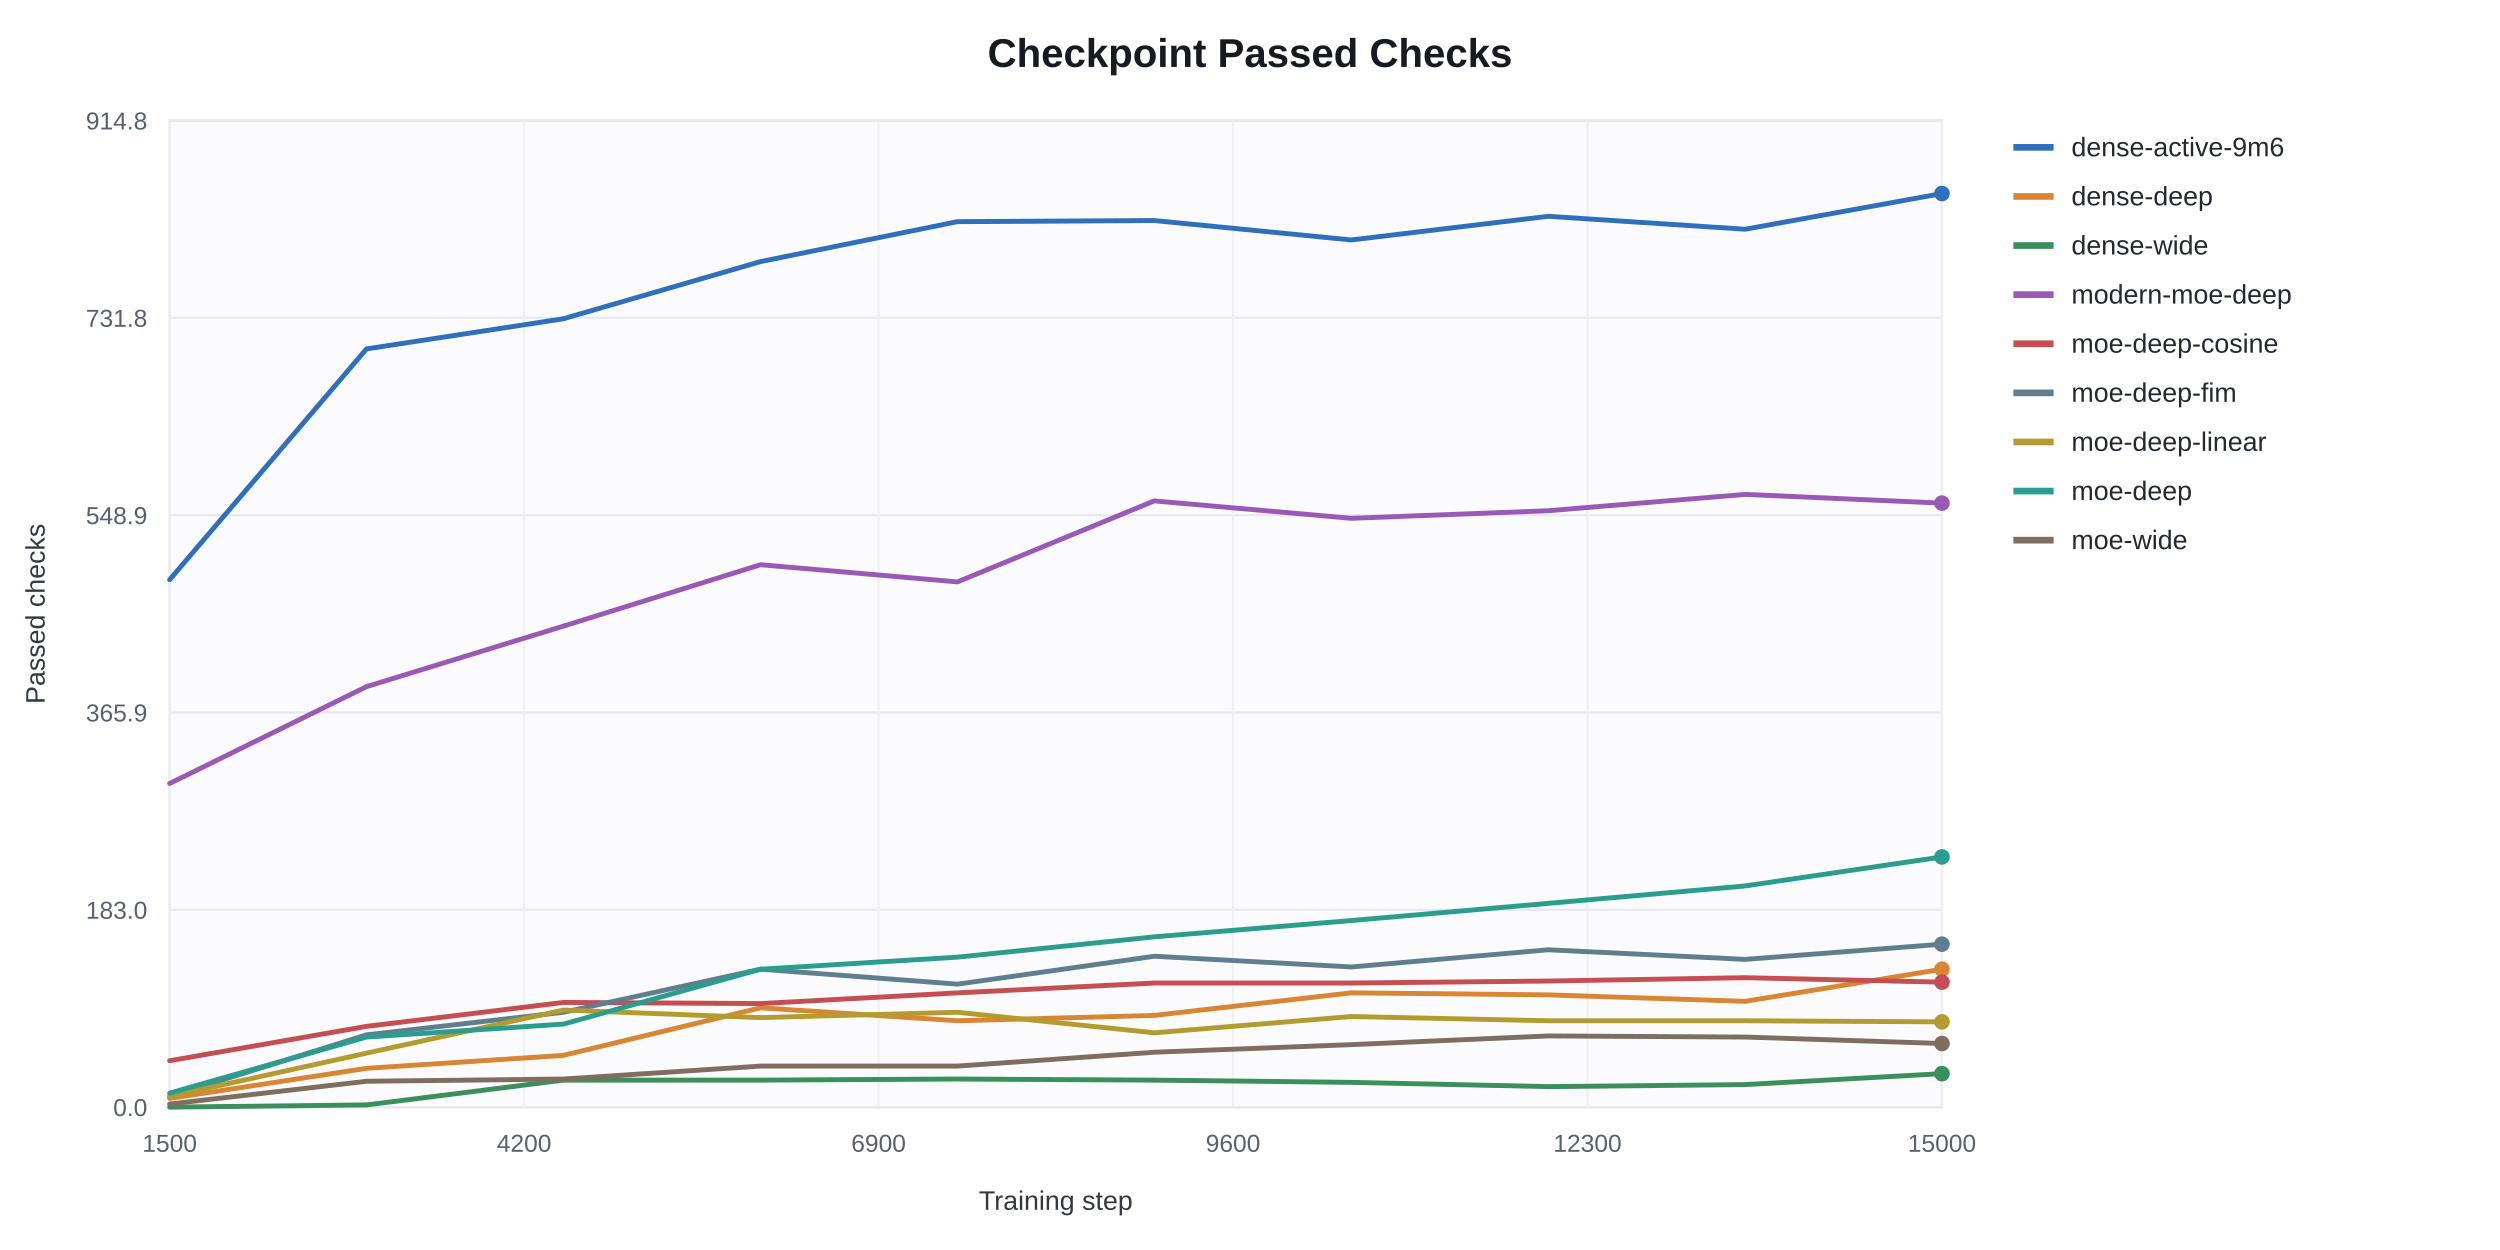
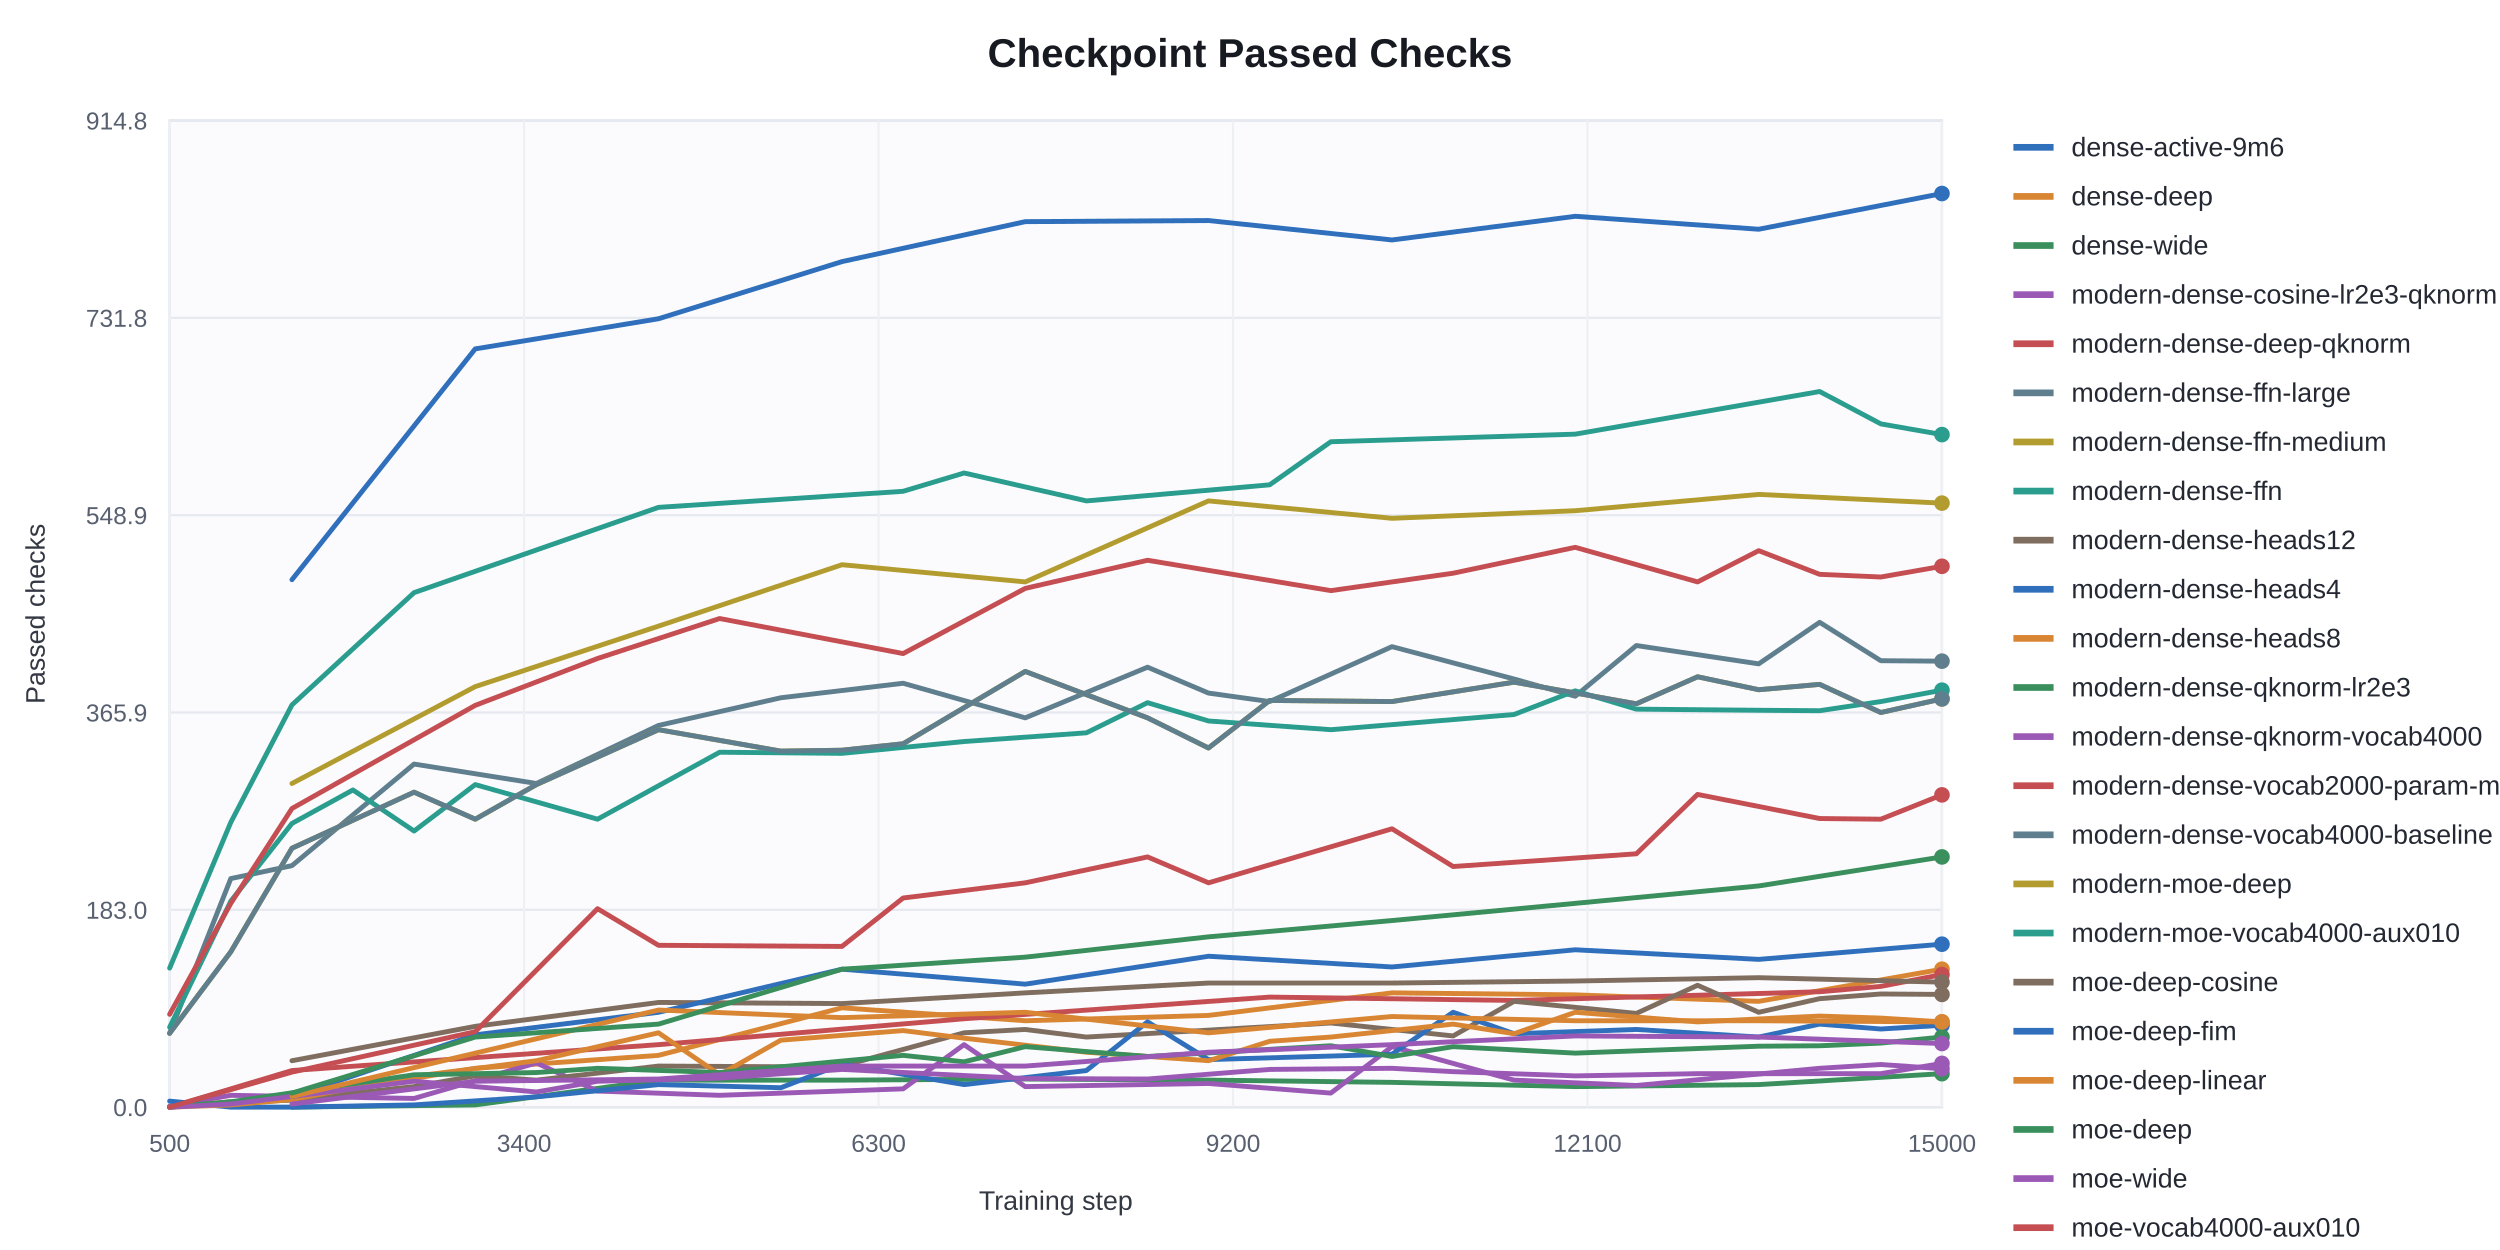
<svg xmlns="http://www.w3.org/2000/svg" width="1120" height="560" viewBox="0 0 1120 560" role="img">
  <style>
.title { font: 700 18px Arial, sans-serif; fill: #171a20; }
.axis-label { font: 12px Arial, sans-serif; fill: #333843; }
.tick { font: 11px Arial, sans-serif; fill: #586070; }
.legend { font: 12px Arial, sans-serif; fill: #232832; }
.point-label { font: 10px Arial, sans-serif; fill: #20242c; }
.x-label { font: 10px Arial, sans-serif; fill: #20242c; }
</style>
  <rect x="0" y="0" width="1120" height="560" fill="#ffffff" />
  <text x="560.0" y="30" text-anchor="middle" class="title">Checkpoint Passed Checks</text>
  <rect x="76" y="54" width="794" height="442" fill="#fbfbfd" stroke="#d5d9e2" />
  <text x="473.0" y="542" text-anchor="middle" class="axis-label">Training step</text>
  <text x="20" y="275.0" text-anchor="middle" class="axis-label" transform="rotate(-90 20 275.0)">Passed checks</text>
  <line x1="76" y1="496.0" x2="870" y2="496.0" stroke="#e6e9ef" stroke-width="1" />
  <text x="66" y="500.0" text-anchor="end" class="tick">0.0</text>
  <line x1="76" y1="407.6" x2="870" y2="407.6" stroke="#e6e9ef" stroke-width="1" />
  <text x="66" y="411.6" text-anchor="end" class="tick">183.0</text>
  <line x1="76" y1="319.2" x2="870" y2="319.2" stroke="#e6e9ef" stroke-width="1" />
  <text x="66" y="323.2" text-anchor="end" class="tick">365.9</text>
  <line x1="76" y1="230.8" x2="870" y2="230.8" stroke="#e6e9ef" stroke-width="1" />
  <text x="66" y="234.8" text-anchor="end" class="tick">548.9</text>
  <line x1="76" y1="142.4" x2="870" y2="142.4" stroke="#e6e9ef" stroke-width="1" />
  <text x="66" y="146.4" text-anchor="end" class="tick">731.8</text>
  <line x1="76" y1="54.0" x2="870" y2="54.0" stroke="#e6e9ef" stroke-width="1" />
  <text x="66" y="58.0" text-anchor="end" class="tick">914.8</text>
  <line x1="76.0" y1="54" x2="76.0" y2="496" stroke="#eef0f4" stroke-width="1" />
-   <text x="76.0" y="516" text-anchor="middle" class="tick">1500</text>
+   <text x="76.0" y="516" text-anchor="middle" class="tick">500</text>
  <line x1="234.8" y1="54" x2="234.8" y2="496" stroke="#eef0f4" stroke-width="1" />
-   <text x="234.8" y="516" text-anchor="middle" class="tick">4200</text>
+   <text x="234.8" y="516" text-anchor="middle" class="tick">3400</text>
  <line x1="393.6" y1="54" x2="393.6" y2="496" stroke="#eef0f4" stroke-width="1" />
-   <text x="393.6" y="516" text-anchor="middle" class="tick">6900</text>
+   <text x="393.6" y="516" text-anchor="middle" class="tick">6300</text>
  <line x1="552.4" y1="54" x2="552.4" y2="496" stroke="#eef0f4" stroke-width="1" />
-   <text x="552.4" y="516" text-anchor="middle" class="tick">9600</text>
+   <text x="552.4" y="516" text-anchor="middle" class="tick">9200</text>
  <line x1="711.2" y1="54" x2="711.2" y2="496" stroke="#eef0f4" stroke-width="1" />
-   <text x="711.2" y="516" text-anchor="middle" class="tick">12300</text>
+   <text x="711.2" y="516" text-anchor="middle" class="tick">12100</text>
  <line x1="870.0" y1="54" x2="870.0" y2="496" stroke="#eef0f4" stroke-width="1" />
  <text x="870.0" y="516" text-anchor="middle" class="tick">15000</text>
-   <polyline points="76.0,259.7 164.2,156.3 252.4,142.8 340.7,117.2 428.9,99.3 517.1,98.8 605.3,107.5 693.6,96.9 781.8,102.7 870.0,86.7" fill="none" stroke="#2f6fbb" stroke-width="2.2" stroke-linejoin="round" stroke-linecap="round" />
+   <polyline points="130.8,259.7 212.9,156.3 295.0,142.8 377.2,117.2 459.3,99.3 541.4,98.8 623.6,107.5 705.7,96.9 787.9,102.7 870.0,86.7" fill="none" stroke="#2f6fbb" stroke-width="2.2" stroke-linejoin="round" stroke-linecap="round" />
  <circle cx="870.0" cy="86.7" r="3.5" fill="#2f6fbb" />
  <line x1="902" y1="66" x2="920" y2="66" stroke="#2f6fbb" stroke-width="3" />
  <text x="928" y="70" class="legend">dense-active-9m6</text>
-   <polyline points="76.0,492.1 164.2,478.6 252.4,472.8 340.7,451.5 428.9,457.3 517.1,454.9 605.3,444.8 693.6,445.7 781.8,448.6 870.0,434.2" fill="none" stroke="#d98634" stroke-width="2.2" stroke-linejoin="round" stroke-linecap="round" />
+   <polyline points="130.8,492.1 212.9,478.6 295.0,472.8 377.2,451.5 459.3,457.3 541.4,454.9 623.6,444.8 705.7,445.7 787.9,448.6 870.0,434.2" fill="none" stroke="#d98634" stroke-width="2.2" stroke-linejoin="round" stroke-linecap="round" />
  <circle cx="870.0" cy="434.2" r="3.5" fill="#d98634" />
  <line x1="902" y1="88" x2="920" y2="88" stroke="#d98634" stroke-width="3" />
  <text x="928" y="92" class="legend">dense-deep</text>
-   <polyline points="76.0,496.0 164.2,495.0 252.4,483.9 340.7,483.9 428.9,483.4 517.1,483.9 605.3,484.9 693.6,486.8 781.8,485.9 870.0,481.0" fill="none" stroke="#3a8f5c" stroke-width="2.2" stroke-linejoin="round" stroke-linecap="round" />
+   <polyline points="130.8,496.0 212.9,495.0 295.0,483.9 377.2,483.9 459.3,483.4 541.4,483.9 623.6,484.9 705.7,486.8 787.9,485.9 870.0,481.0" fill="none" stroke="#3a8f5c" stroke-width="2.2" stroke-linejoin="round" stroke-linecap="round" />
  <circle cx="870.0" cy="481.0" r="3.5" fill="#3a8f5c" />
  <line x1="902" y1="110" x2="920" y2="110" stroke="#3a8f5c" stroke-width="3" />
  <text x="928" y="114" class="legend">dense-wide</text>
-   <polyline points="76.0,351.0 164.2,307.6 252.4,280.5 340.7,253.0 428.9,260.7 517.1,224.4 605.3,232.2 693.6,228.8 781.8,221.5 870.0,225.4" fill="none" stroke="#9b59b6" stroke-width="2.2" stroke-linejoin="round" stroke-linecap="round" />
-   <circle cx="870.0" cy="225.4" r="3.5" fill="#9b59b6" />
+   <polyline points="76.0,495.5 103.4,490.7 185.5,492.1 240.3,476.2 267.7,488.8 322.4,490.7 404.6,487.8 431.9,468.0 459.3,486.8 541.4,485.4 596.2,489.7 623.6,468.9 678.3,483.9 733.1,486.3 815.2,478.6 842.6,476.9 870.0,478.8" fill="none" stroke="#9b59b6" stroke-width="2.2" stroke-linejoin="round" stroke-linecap="round" />
+   <circle cx="870.0" cy="478.8" r="3.5" fill="#9b59b6" />
  <line x1="902" y1="132" x2="920" y2="132" stroke="#9b59b6" stroke-width="3" />
-   <text x="928" y="136" class="legend">modern-moe-deep</text>
-   <polyline points="76.0,475.2 164.2,459.8 252.4,449.1 340.7,449.6 428.9,444.8 517.1,440.4 605.3,440.4 693.6,439.5 781.8,438.0 870.0,440.0" fill="none" stroke="#c44e52" stroke-width="2.2" stroke-linejoin="round" stroke-linecap="round" />
-   <circle cx="870.0" cy="440.0" r="3.5" fill="#c44e52" />
+   <text x="928" y="136" class="legend">modern-dense-cosine-lr2e3-qknorm</text>
+   <polyline points="76.0,496.0 130.8,479.6 295.0,468.0 431.9,456.4 568.8,446.7 678.3,448.2 815.2,444.3 842.6,441.9 870.0,436.6" fill="none" stroke="#c44e52" stroke-width="2.2" stroke-linejoin="round" stroke-linecap="round" />
+   <circle cx="870.0" cy="436.6" r="3.5" fill="#c44e52" />
  <line x1="902" y1="154" x2="920" y2="154" stroke="#c44e52" stroke-width="3" />
-   <text x="928" y="158" class="legend">moe-deep-cosine</text>
-   <polyline points="76.0,491.2 164.2,463.6 252.4,453.5 340.7,434.2 428.9,440.9 517.1,428.4 605.3,433.2 693.6,425.5 781.8,429.8 870.0,423.0" fill="none" stroke="#5f7f8f" stroke-width="2.2" stroke-linejoin="round" stroke-linecap="round" />
-   <circle cx="870.0" cy="423.0" r="3.5" fill="#5f7f8f" />
+   <text x="928" y="158" class="legend">modern-dense-deep-qknorm</text>
+   <polyline points="76.0,462.9 103.4,393.6 130.8,387.8 185.5,342.3 240.3,351.0 295.0,325.0 349.8,312.6 404.6,306.1 459.3,321.6 514.1,298.9 541.4,310.5 568.8,314.3 623.6,289.7 678.3,304.2 705.7,311.9 733.1,289.2 787.9,297.4 815.2,278.8 842.6,296.0 870.0,296.2" fill="none" stroke="#5f7f8f" stroke-width="2.2" stroke-linejoin="round" stroke-linecap="round" />
+   <circle cx="870.0" cy="296.2" r="3.5" fill="#5f7f8f" />
  <line x1="902" y1="176" x2="920" y2="176" stroke="#5f7f8f" stroke-width="3" />
-   <text x="928" y="180" class="legend">moe-deep-fim</text>
-   <polyline points="76.0,491.2 164.2,471.8 252.4,452.5 340.7,455.9 428.9,453.5 517.1,462.7 605.3,455.4 693.6,457.3 781.8,457.3 870.0,457.8" fill="none" stroke="#b39c2f" stroke-width="2.2" stroke-linejoin="round" stroke-linecap="round" />
-   <circle cx="870.0" cy="457.8" r="3.5" fill="#b39c2f" />
+   <text x="928" y="180" class="legend">modern-dense-ffn-large</text>
+   <polyline points="76.0,462.9 103.4,426.4 130.8,380.0 185.5,354.9 212.9,367.0 240.3,351.5 295.0,326.9 349.8,336.5 377.2,336.1 404.6,333.2 459.3,300.8 514.1,321.6 541.4,335.1 568.8,313.8 623.6,314.3 678.3,305.6 733.1,315.3 760.5,303.2 787.9,309.0 815.2,306.6 842.6,319.2 870.0,313.1" fill="none" stroke="#b39c2f" stroke-width="2.2" stroke-linejoin="round" stroke-linecap="round" />
+   <circle cx="870.0" cy="313.1" r="3.5" fill="#b39c2f" />
  <line x1="902" y1="198" x2="920" y2="198" stroke="#b39c2f" stroke-width="3" />
-   <text x="928" y="202" class="legend">moe-deep-linear</text>
-   <polyline points="76.0,489.7 164.2,464.6 252.4,458.8 340.7,434.2 428.9,428.8 517.1,419.7 605.3,412.4 693.6,404.7 781.8,396.9 870.0,383.9" fill="none" stroke="#2a9d8f" stroke-width="2.2" stroke-linejoin="round" stroke-linecap="round" />
-   <circle cx="870.0" cy="383.9" r="3.5" fill="#2a9d8f" />
+   <text x="928" y="202" class="legend">modern-dense-ffn-medium</text>
+   <polyline points="76.0,460.2 103.4,403.7 130.8,368.9 158.1,353.9 185.5,372.3 212.9,351.5 267.7,367.0 322.4,337.0 377.2,337.5 431.9,332.2 486.7,328.3 514.1,314.8 541.4,323.0 596.2,326.9 678.3,320.1 705.7,309.5 733.1,317.7 787.9,318.2 815.2,318.4 842.6,314.3 870.0,309.2" fill="none" stroke="#2a9d8f" stroke-width="2.2" stroke-linejoin="round" stroke-linecap="round" />
+   <circle cx="870.0" cy="309.2" r="3.5" fill="#2a9d8f" />
  <line x1="902" y1="220" x2="920" y2="220" stroke="#2a9d8f" stroke-width="3" />
-   <text x="928" y="224" class="legend">moe-deep</text>
-   <polyline points="76.0,494.6 164.2,484.4 252.4,483.4 340.7,477.6 428.9,477.6 517.1,471.4 605.3,468.0 693.6,464.1 781.8,464.6 870.0,467.5" fill="none" stroke="#7f6d5f" stroke-width="2.2" stroke-linejoin="round" stroke-linecap="round" />
-   <circle cx="870.0" cy="467.5" r="3.5" fill="#7f6d5f" />
+   <text x="928" y="224" class="legend">modern-dense-ffn</text>
+   <polyline points="76.0,496.0 103.4,493.6 130.8,492.9 158.1,489.7 185.5,486.8 212.9,482.0 240.3,483.9 295.0,477.6 349.8,477.9 377.2,477.6 431.9,462.7 459.3,461.2 486.7,464.6 541.4,461.5 596.2,458.3 651.0,464.1 678.3,448.6 733.1,454.0 760.5,441.4 787.9,453.5 815.2,447.4 842.6,445.3 870.0,445.5" fill="none" stroke="#7f6d5f" stroke-width="2.2" stroke-linejoin="round" stroke-linecap="round" />
+   <circle cx="870.0" cy="445.5" r="3.5" fill="#7f6d5f" />
  <line x1="902" y1="242" x2="920" y2="242" stroke="#7f6d5f" stroke-width="3" />
-   <text x="928" y="246" class="legend">moe-wide</text>
+   <text x="928" y="246" class="legend">modern-dense-heads12</text>
+   <polyline points="76.0,493.3 103.4,496.0 130.8,496.0 185.5,495.0 240.3,491.4 295.0,485.9 349.8,487.3 377.2,476.7 431.9,485.9 486.7,479.6 514.1,457.8 541.4,474.7 623.6,472.3 651.0,453.5 678.3,463.1 733.1,461.2 787.9,464.6 815.2,458.8 842.6,461.0 870.0,459.3" fill="none" stroke="#2f6fbb" stroke-width="2.2" stroke-linejoin="round" stroke-linecap="round" />
+   <circle cx="870.0" cy="459.3" r="3.5" fill="#2f6fbb" />
+   <line x1="902" y1="264" x2="920" y2="264" stroke="#2f6fbb" stroke-width="3" />
+   <text x="928" y="268" class="legend">modern-dense-heads4</text>
+   <polyline points="76.0,496.0 103.4,495.0 130.8,492.6 185.5,482.2 240.3,475.2 295.0,462.7 322.4,481.5 349.8,466.0 404.6,461.7 431.9,465.1 486.7,471.4 541.4,475.2 568.8,466.5 596.2,464.6 651.0,458.8 678.3,463.1 705.7,453.5 760.5,457.8 815.2,455.2 842.6,456.1 870.0,457.8" fill="none" stroke="#d98634" stroke-width="2.2" stroke-linejoin="round" stroke-linecap="round" />
+   <circle cx="870.0" cy="457.8" r="3.5" fill="#d98634" />
+   <line x1="902" y1="286" x2="920" y2="286" stroke="#d98634" stroke-width="3" />
+   <text x="928" y="290" class="legend">modern-dense-heads8</text>
+   <polyline points="76.0,496.0 103.4,493.6 185.5,481.5 240.3,480.5 267.7,478.6 322.4,480.5 404.6,472.8 431.9,475.7 459.3,468.9 514.1,473.3 596.2,468.5 623.6,473.3 651.0,468.9 705.7,471.8 787.9,468.7 815.2,468.5 842.6,467.3 870.0,464.6" fill="none" stroke="#3a8f5c" stroke-width="2.2" stroke-linejoin="round" stroke-linecap="round" />
+   <circle cx="870.0" cy="464.6" r="3.5" fill="#3a8f5c" />
+   <line x1="902" y1="308" x2="920" y2="308" stroke="#3a8f5c" stroke-width="3" />
+   <text x="928" y="312" class="legend">modern-dense-qknorm-lr2e3</text>
+   <polyline points="76.0,496.0 103.4,494.6 185.5,484.4 240.3,489.2 267.7,484.4 322.4,483.0 377.2,479.1 459.3,483.2 514.1,483.4 568.8,479.1 623.6,478.6 651.0,480.1 705.7,482.0 760.5,481.0 815.2,481.0 842.6,481.0 870.0,476.4" fill="none" stroke="#9b59b6" stroke-width="2.2" stroke-linejoin="round" stroke-linecap="round" />
+   <circle cx="870.0" cy="476.4" r="3.5" fill="#9b59b6" />
+   <line x1="902" y1="330" x2="920" y2="330" stroke="#9b59b6" stroke-width="3" />
+   <text x="928" y="334" class="legend">modern-dense-qknorm-vocab4000</text>
+   <polyline points="76.0,454.4 103.4,404.7 130.8,362.2 212.9,316.0 267.7,295.0 322.4,277.1 404.6,292.8 459.3,263.6 514.1,251.0 596.2,264.6 651.0,256.8 705.7,245.2 760.5,260.7 787.9,246.7 815.2,257.3 842.6,258.5 870.0,253.7" fill="none" stroke="#c44e52" stroke-width="2.2" stroke-linejoin="round" stroke-linecap="round" />
+   <circle cx="870.0" cy="253.7" r="3.5" fill="#c44e52" />
+   <line x1="902" y1="352" x2="920" y2="352" stroke="#c44e52" stroke-width="3" />
+   <text x="928" y="356" class="legend">modern-dense-vocab2000-param-match</text>
+   <polyline points="76.0,462.9 103.4,426.4 130.8,380.0 185.5,354.9 212.9,367.0 240.3,351.5 295.0,326.9 349.8,336.5 377.2,336.1 404.6,333.2 459.3,300.8 514.1,321.6 541.4,335.1 568.8,313.8 623.6,314.3 678.3,305.6 733.1,315.3 760.5,303.2 787.9,309.0 815.2,306.6 842.6,319.2 870.0,313.1" fill="none" stroke="#5f7f8f" stroke-width="2.2" stroke-linejoin="round" stroke-linecap="round" />
+   <circle cx="870.0" cy="313.1" r="3.5" fill="#5f7f8f" />
+   <line x1="902" y1="374" x2="920" y2="374" stroke="#5f7f8f" stroke-width="3" />
+   <text x="928" y="378" class="legend">modern-dense-vocab4000-baseline</text>
+   <polyline points="130.8,351.0 212.9,307.6 295.0,280.5 377.2,253.0 459.3,260.7 541.4,224.4 623.6,232.2 705.7,228.8 787.9,221.5 870.0,225.4" fill="none" stroke="#b39c2f" stroke-width="2.2" stroke-linejoin="round" stroke-linecap="round" />
+   <circle cx="870.0" cy="225.4" r="3.5" fill="#b39c2f" />
+   <line x1="902" y1="396" x2="920" y2="396" stroke="#b39c2f" stroke-width="3" />
+   <text x="928" y="400" class="legend">modern-moe-deep</text>
+   <polyline points="76.0,433.7 103.4,368.4 130.8,315.8 185.5,265.5 295.0,227.3 404.6,220.1 431.9,211.9 486.7,224.4 568.8,217.2 596.2,197.9 705.7,194.5 815.2,175.4 842.6,189.9 870.0,194.7" fill="none" stroke="#2a9d8f" stroke-width="2.2" stroke-linejoin="round" stroke-linecap="round" />
+   <circle cx="870.0" cy="194.7" r="3.5" fill="#2a9d8f" />
+   <line x1="902" y1="418" x2="920" y2="418" stroke="#2a9d8f" stroke-width="3" />
+   <text x="928" y="422" class="legend">modern-moe-vocab4000-aux010</text>
+   <polyline points="130.8,475.2 212.9,459.8 295.0,449.1 377.2,449.6 459.3,444.8 541.4,440.4 623.6,440.4 705.7,439.5 787.9,438.0 870.0,440.0" fill="none" stroke="#7f6d5f" stroke-width="2.2" stroke-linejoin="round" stroke-linecap="round" />
+   <circle cx="870.0" cy="440.0" r="3.5" fill="#7f6d5f" />
+   <line x1="902" y1="440" x2="920" y2="440" stroke="#7f6d5f" stroke-width="3" />
+   <text x="928" y="444" class="legend">moe-deep-cosine</text>
+   <polyline points="130.8,491.2 212.9,463.6 295.0,453.5 377.2,434.2 459.3,440.9 541.4,428.4 623.6,433.2 705.7,425.5 787.9,429.8 870.0,423.0" fill="none" stroke="#2f6fbb" stroke-width="2.2" stroke-linejoin="round" stroke-linecap="round" />
+   <circle cx="870.0" cy="423.0" r="3.5" fill="#2f6fbb" />
+   <line x1="902" y1="462" x2="920" y2="462" stroke="#2f6fbb" stroke-width="3" />
+   <text x="928" y="466" class="legend">moe-deep-fim</text>
+   <polyline points="130.8,491.2 212.9,471.8 295.0,452.5 377.2,455.9 459.3,453.5 541.4,462.7 623.6,455.4 705.7,457.3 787.9,457.3 870.0,457.8" fill="none" stroke="#d98634" stroke-width="2.2" stroke-linejoin="round" stroke-linecap="round" />
+   <circle cx="870.0" cy="457.8" r="3.5" fill="#d98634" />
+   <line x1="902" y1="484" x2="920" y2="484" stroke="#d98634" stroke-width="3" />
+   <text x="928" y="488" class="legend">moe-deep-linear</text>
+   <polyline points="130.8,489.7 212.9,464.6 295.0,458.8 377.2,434.2 459.3,428.8 541.4,419.7 623.6,412.4 705.7,404.7 787.9,396.9 870.0,383.9" fill="none" stroke="#3a8f5c" stroke-width="2.2" stroke-linejoin="round" stroke-linecap="round" />
+   <circle cx="870.0" cy="383.9" r="3.5" fill="#3a8f5c" />
+   <line x1="902" y1="506" x2="920" y2="506" stroke="#3a8f5c" stroke-width="3" />
+   <text x="928" y="510" class="legend">moe-deep</text>
+   <polyline points="130.8,494.6 212.9,484.4 295.0,483.4 377.2,477.6 459.3,477.6 541.4,471.4 623.6,468.0 705.7,464.1 787.9,464.6 870.0,467.5" fill="none" stroke="#9b59b6" stroke-width="2.2" stroke-linejoin="round" stroke-linecap="round" />
+   <circle cx="870.0" cy="467.5" r="3.5" fill="#9b59b6" />
+   <line x1="902" y1="528" x2="920" y2="528" stroke="#9b59b6" stroke-width="3" />
+   <text x="928" y="532" class="legend">moe-wide</text>
+   <polyline points="76.0,496.0 130.8,480.3 212.9,462.2 267.7,407.1 295.0,423.5 377.2,424.0 404.6,402.3 459.3,395.5 514.1,383.9 541.4,395.5 623.6,371.3 651.0,388.2 733.1,382.5 760.5,355.9 815.2,366.7 842.6,367.0 870.0,356.1" fill="none" stroke="#c44e52" stroke-width="2.2" stroke-linejoin="round" stroke-linecap="round" />
+   <circle cx="870.0" cy="356.1" r="3.5" fill="#c44e52" />
+   <line x1="902" y1="550" x2="920" y2="550" stroke="#c44e52" stroke-width="3" />
+   <text x="928" y="554" class="legend">moe-vocab4000-aux010</text>
</svg>
